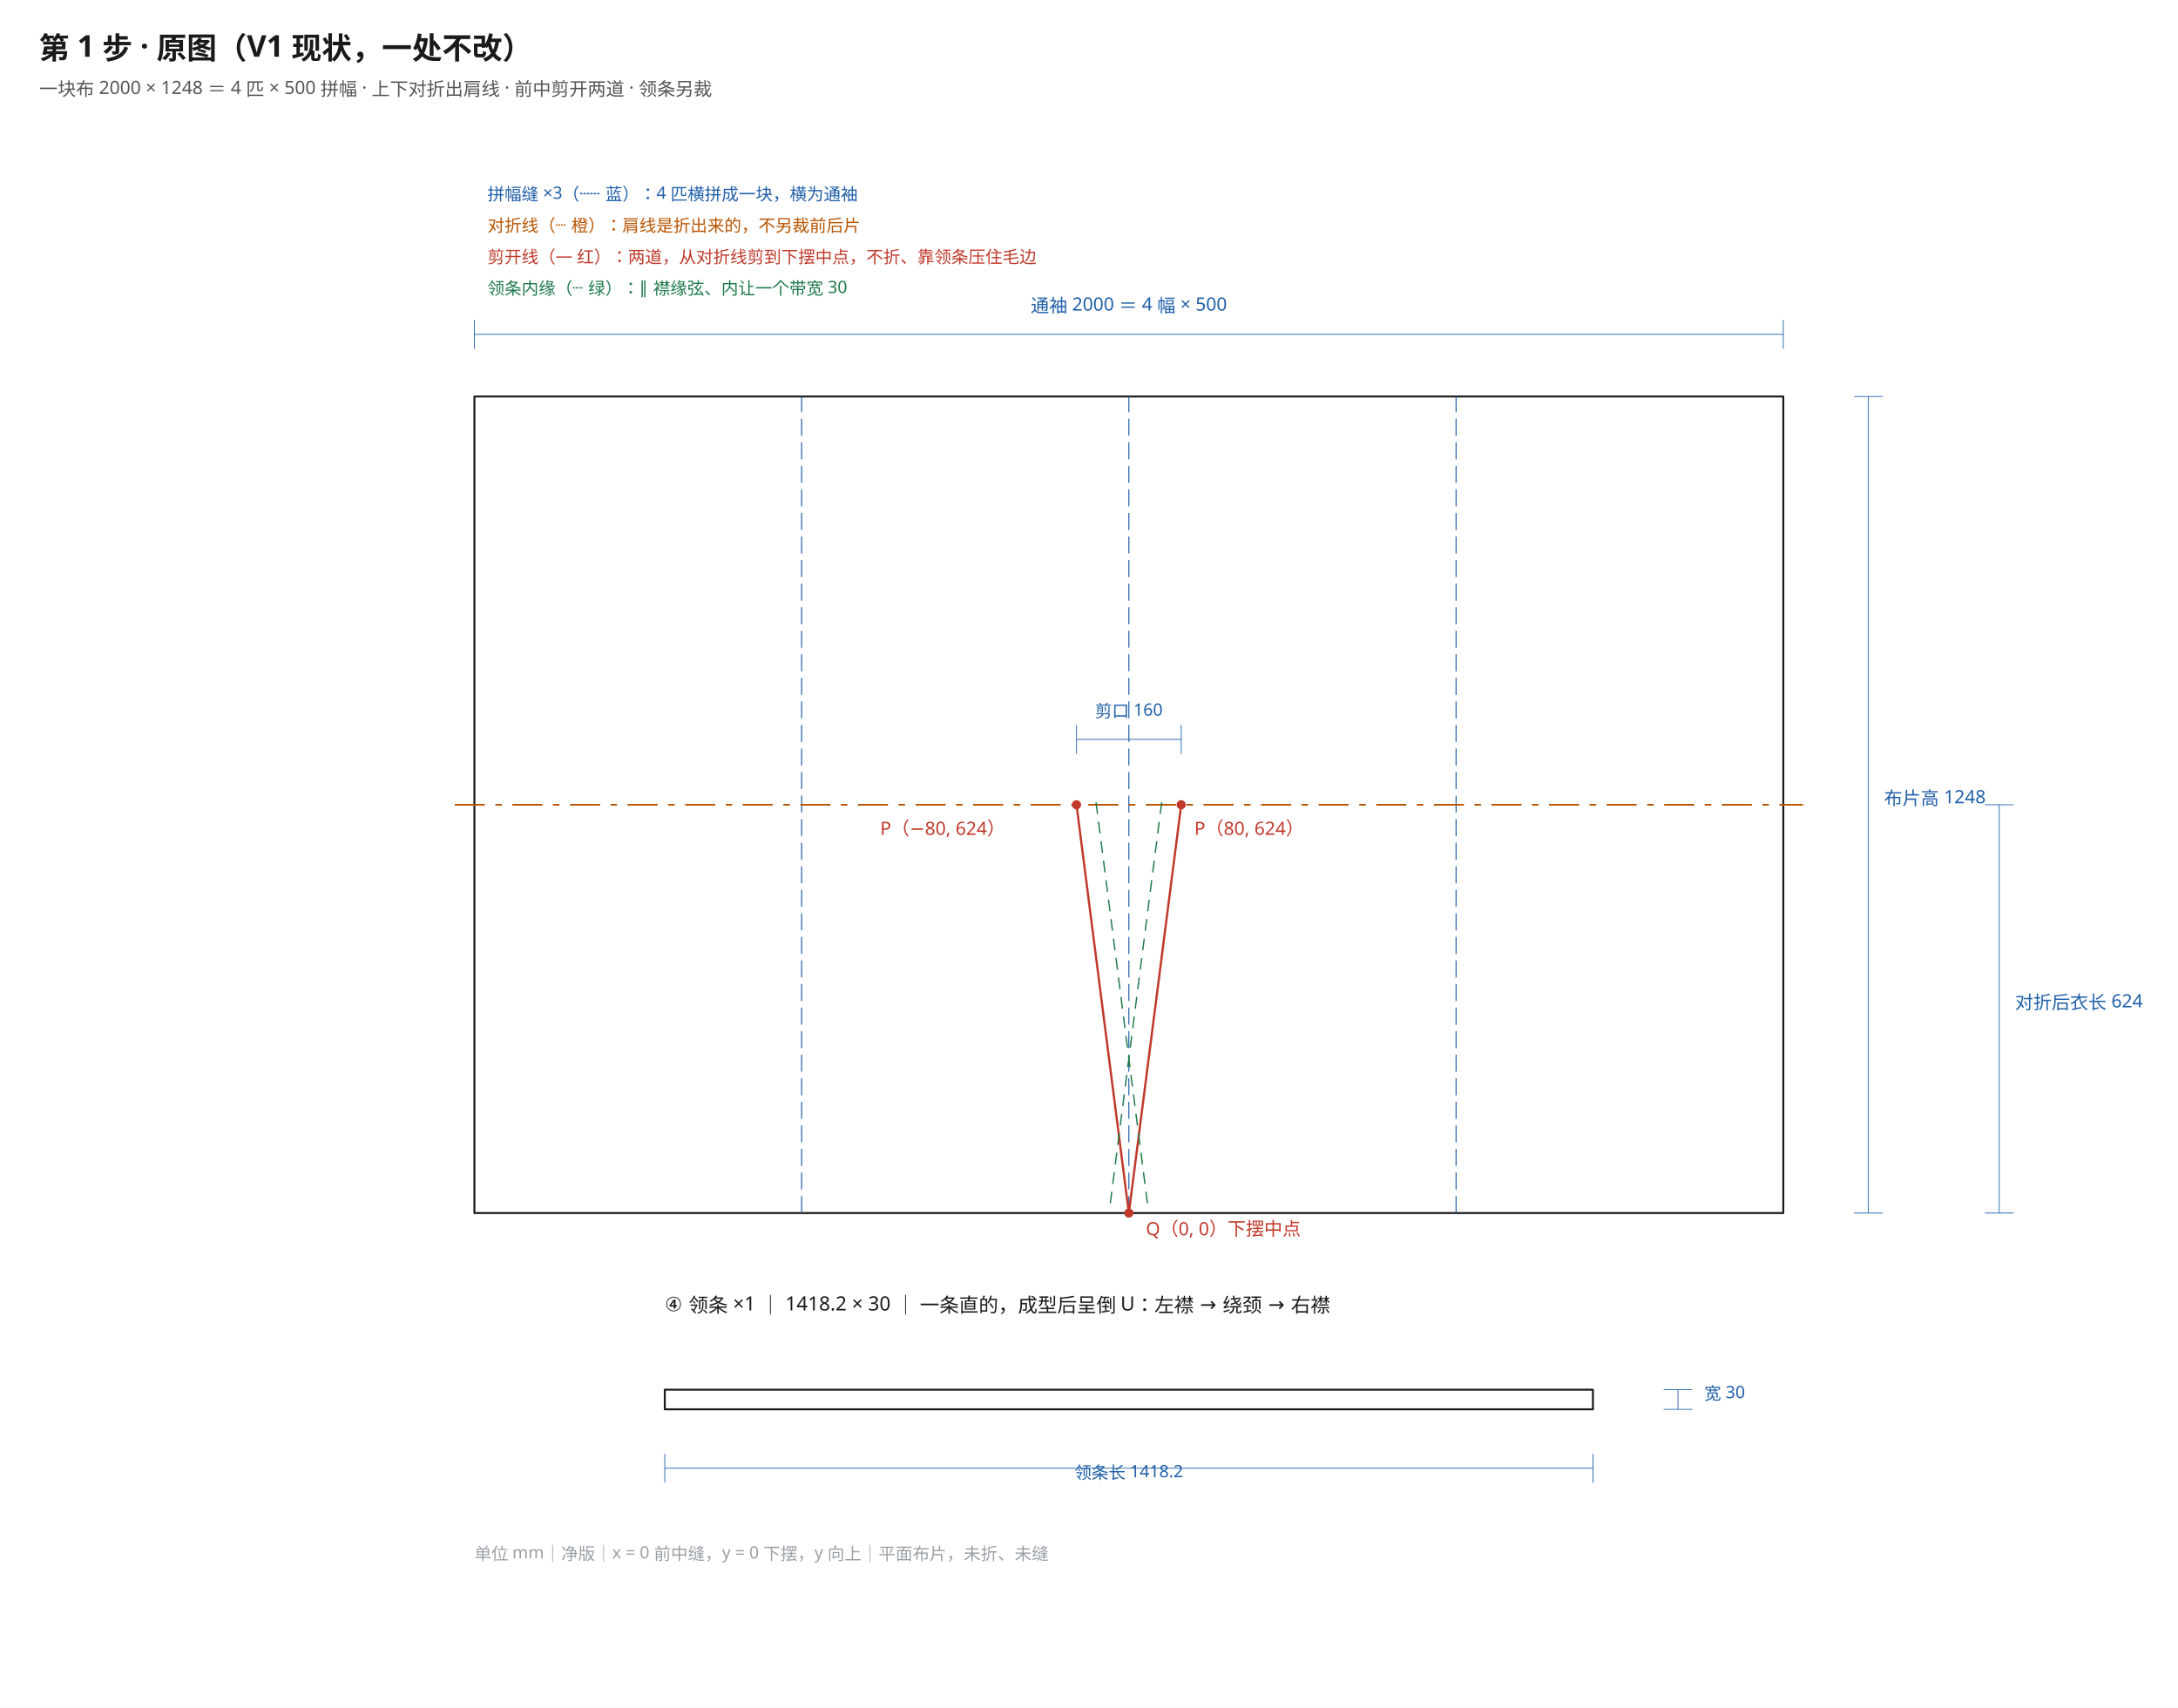
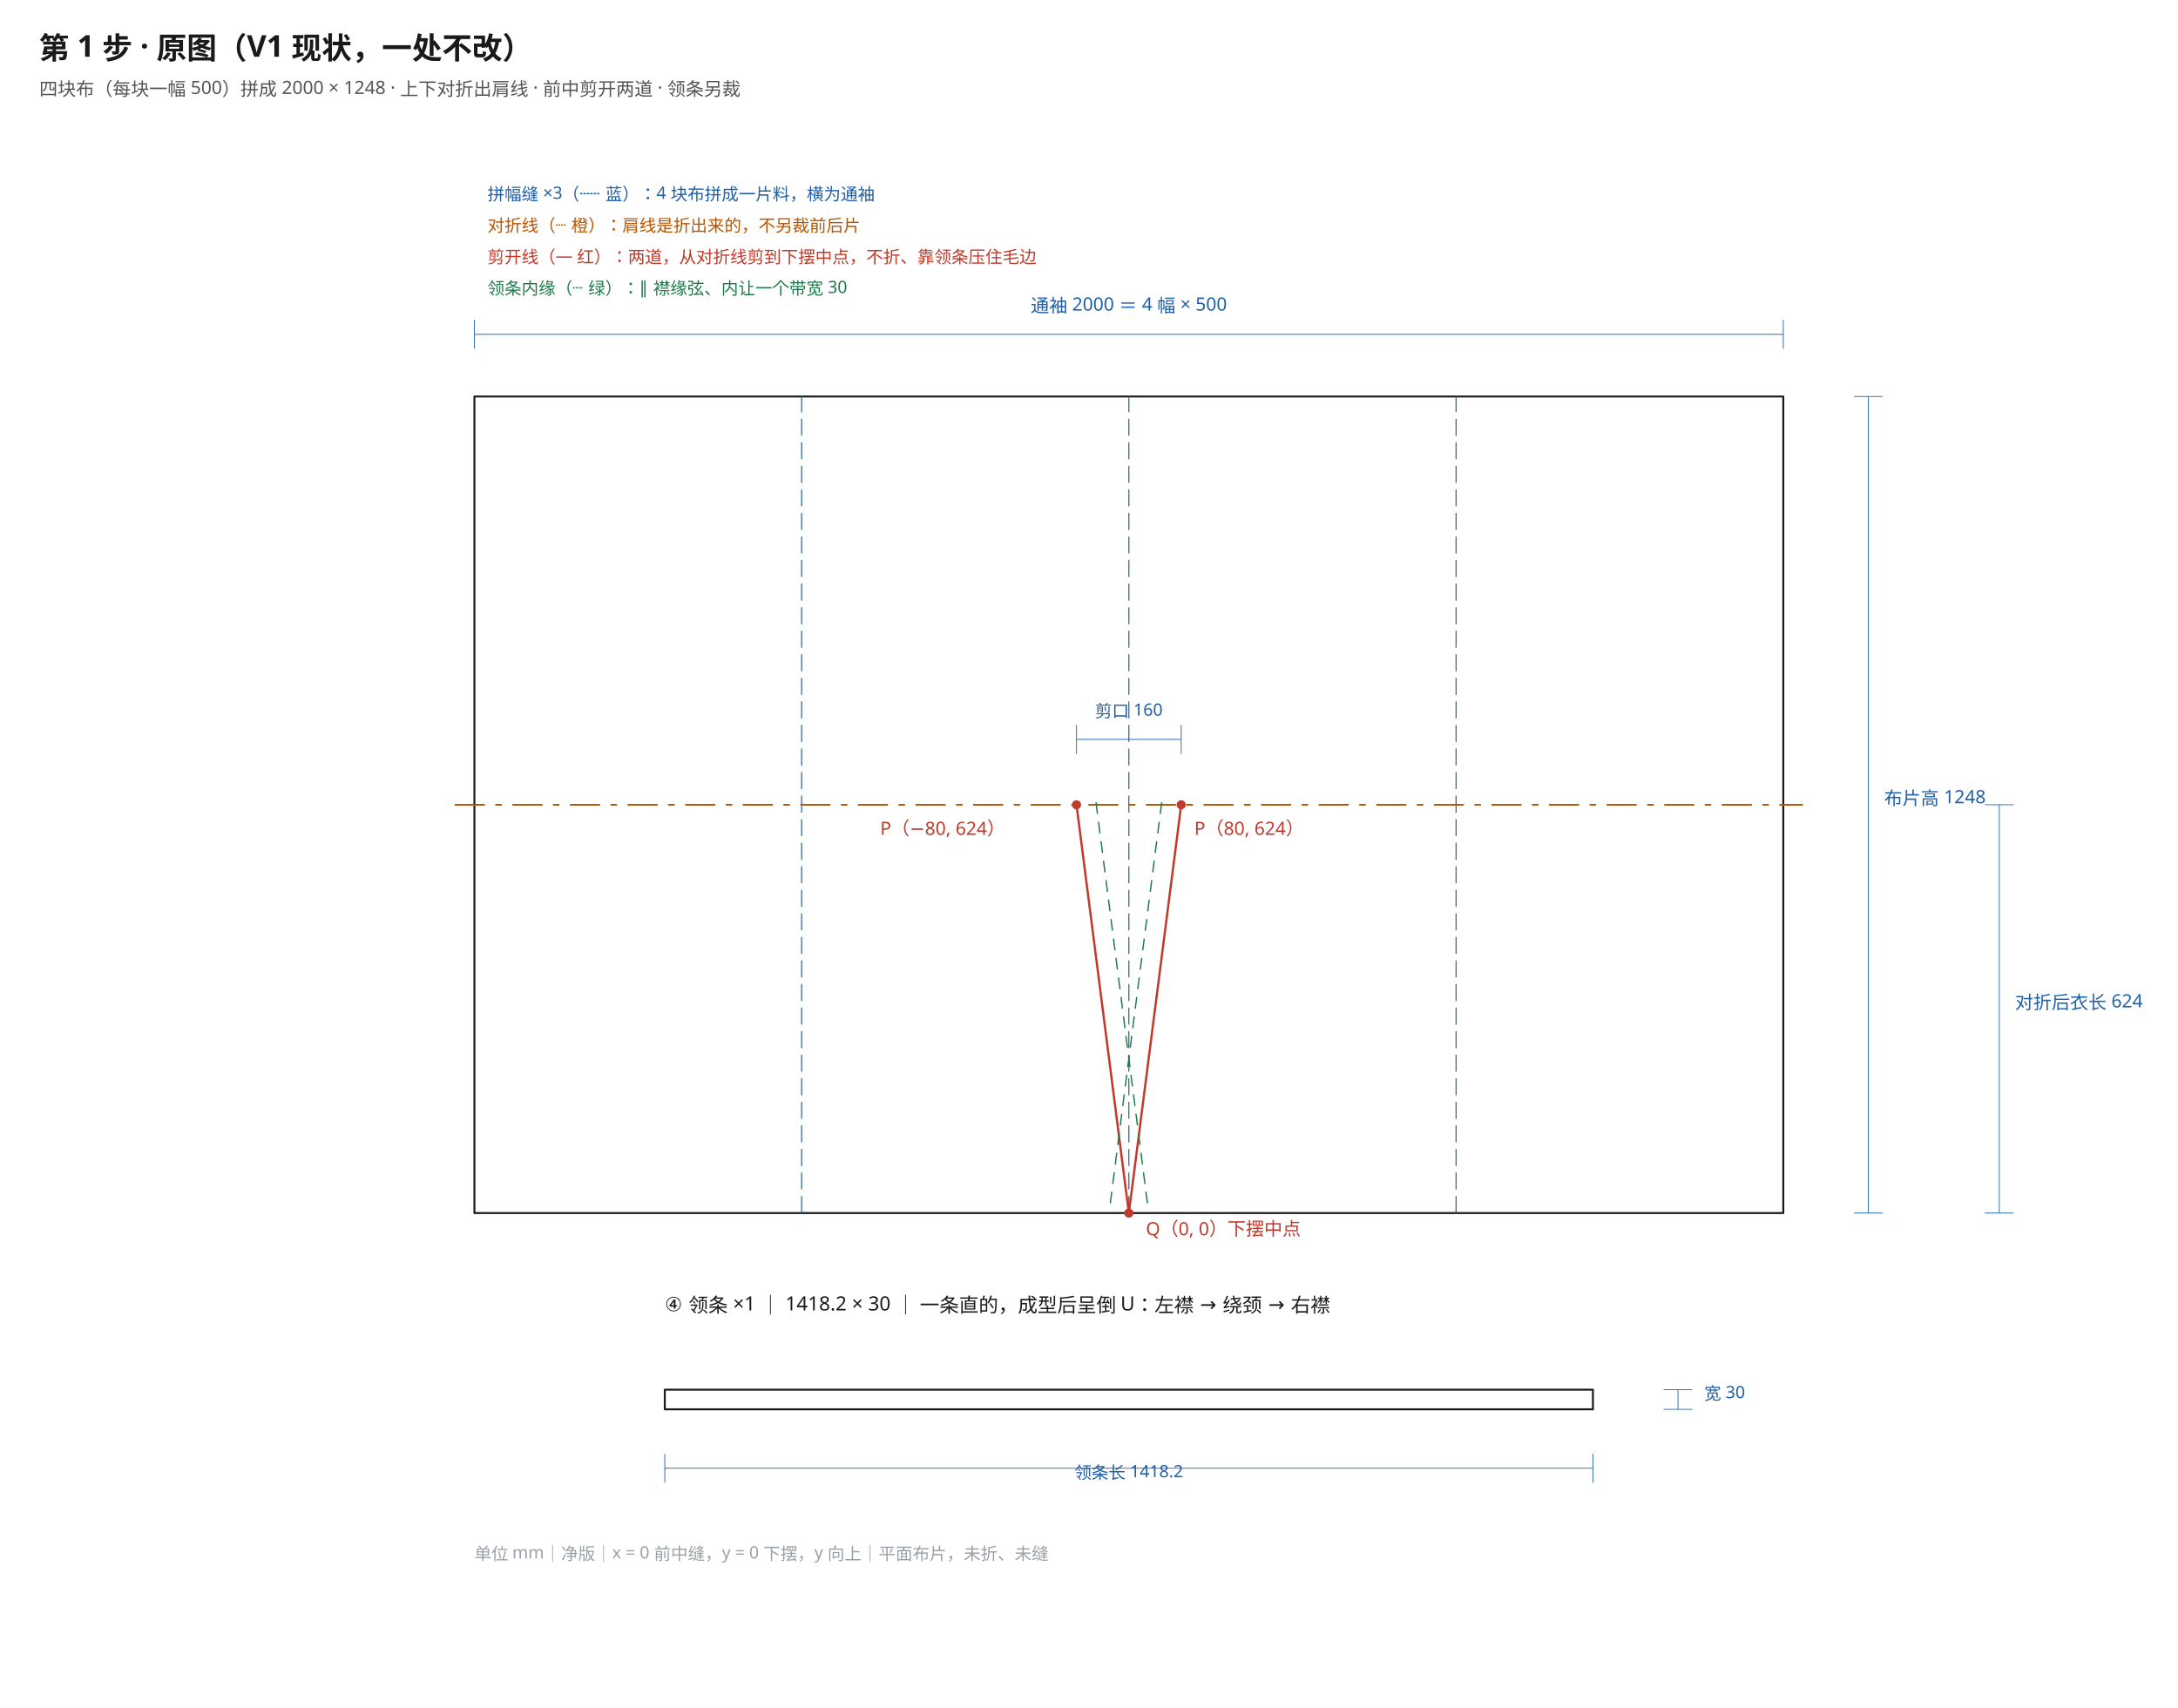
<svg xmlns="http://www.w3.org/2000/svg" width="3328mm" height="2610mm" viewBox="0 0 3328 2610">
  <rect x="0" y="0" width="3328" height="2610" fill="#ffffff" />
  <text x="60" y="90" font-family="sans-serif" font-size="46" font-weight="600" fill="#1a1a1a">第 1 步 · 原图（V1 现状，一处不改）</text>
-   <text x="60" y="146" font-family="sans-serif" font-size="28" fill="#555">一块布 2000 × 1248 ＝ 4 匹 × 500 拼幅 · 上下对折出肩线 · 前中剪开两道 · 领条另裁</text>
+   <text x="60" y="146" font-family="sans-serif" font-size="28" fill="#555">四块布（每块一幅 500）拼成 2000 × 1248 · 上下对折出肩线 · 前中剪开两道 · 领条另裁</text>
  <path d="M 724.9 1854.0 L 2724.9 1854.0 L 2724.9 606.0 L 724.9 606.0 Z" stroke="#1a1a1a" stroke-width="3.0" fill="none" fill-opacity="1.00" stroke-linejoin="round" />
  <path d="M 1224.9 1854.0 L 1224.9 606.0" stroke="#1f5fa8" stroke-width="1.6" fill="none" fill-opacity="1.00" stroke-dasharray="26 10" stroke-linejoin="round" />
  <path d="M 1724.9 1854.0 L 1724.9 606.0" stroke="#1f5fa8" stroke-width="1.6" fill="none" fill-opacity="1.00" stroke-dasharray="26 10" stroke-linejoin="round" />
  <path d="M 2224.9 1854.0 L 2224.9 606.0" stroke="#1f5fa8" stroke-width="1.6" fill="none" fill-opacity="1.00" stroke-dasharray="26 10" stroke-linejoin="round" />
  <path d="M 694.9 1230.0 L 2754.9 1230.0" stroke="#b85400" stroke-width="2.6" fill="none" fill-opacity="1.00" stroke-dasharray="46 16 10 16" stroke-linejoin="round" />
  <path d="M 1644.9 1230.0 L 1724.9 1854.0" stroke="#c0392b" stroke-width="3.4" fill="none" fill-opacity="1.00" stroke-linejoin="round" />
  <path d="M 1804.9 1230.0 L 1724.9 1854.0" stroke="#c0392b" stroke-width="3.4" fill="none" fill-opacity="1.00" stroke-linejoin="round" />
  <path d="M 1674.7 1226.2 L 1754.7 1850.2" stroke="#1e7a4a" stroke-width="2.0" fill="none" fill-opacity="1.00" stroke-dasharray="18 12" stroke-linejoin="round" />
  <path d="M 1775.1 1226.2 L 1695.1 1850.2" stroke="#1e7a4a" stroke-width="2.0" fill="none" fill-opacity="1.00" stroke-dasharray="18 12" stroke-linejoin="round" />
  <path d="M 724.9 511.0 L 2724.9 511.0" stroke="#1f5fa8" stroke-width="1.2" fill="none" fill-opacity="1.00" stroke-linejoin="round" />
  <path d="M 724.9 533.0 L 724.9 489.0" stroke="#1f5fa8" stroke-width="1.2" fill="none" fill-opacity="1.00" stroke-linejoin="round" />
  <path d="M 2724.9 533.0 L 2724.9 489.0" stroke="#1f5fa8" stroke-width="1.2" fill="none" fill-opacity="1.00" stroke-linejoin="round" />
  <path d="M 2854.9 1854.0 L 2854.9 606.0" stroke="#1f5fa8" stroke-width="1.2" fill="none" fill-opacity="1.00" stroke-linejoin="round" />
  <path d="M 2832.9 1854.0 L 2876.9 1854.0" stroke="#1f5fa8" stroke-width="1.2" fill="none" fill-opacity="1.00" stroke-linejoin="round" />
  <path d="M 2832.9 606.0 L 2876.9 606.0" stroke="#1f5fa8" stroke-width="1.2" fill="none" fill-opacity="1.00" stroke-linejoin="round" />
  <path d="M 3054.9 1854.0 L 3054.9 1230.0" stroke="#1f5fa8" stroke-width="1.2" fill="none" fill-opacity="1.00" stroke-linejoin="round" />
  <path d="M 3032.9 1854.0 L 3076.9 1854.0" stroke="#1f5fa8" stroke-width="1.2" fill="none" fill-opacity="1.00" stroke-linejoin="round" />
  <path d="M 3032.9 1230.0 L 3076.9 1230.0" stroke="#1f5fa8" stroke-width="1.2" fill="none" fill-opacity="1.00" stroke-linejoin="round" />
  <path d="M 1644.9 1130.0 L 1804.9 1130.0" stroke="#1f5fa8" stroke-width="1.2" fill="none" fill-opacity="1.00" stroke-linejoin="round" />
  <path d="M 1644.9 1152.0 L 1644.9 1108.0" stroke="#1f5fa8" stroke-width="1.2" fill="none" fill-opacity="1.00" stroke-linejoin="round" />
  <path d="M 1804.9 1152.0 L 1804.9 1108.0" stroke="#1f5fa8" stroke-width="1.2" fill="none" fill-opacity="1.00" stroke-linejoin="round" />
  <path d="M 1015.8 2154.0 L 2434.0 2154.0 L 2434.0 2124.0 L 1015.8 2124.0 Z" stroke="#1a1a1a" stroke-width="3.0" fill="none" fill-opacity="1.00" stroke-linejoin="round" />
  <path d="M 1015.8 2244.0 L 2434.0 2244.0" stroke="#1f5fa8" stroke-width="1.2" fill="none" fill-opacity="1.00" stroke-linejoin="round" />
  <path d="M 1015.8 2266.0 L 1015.8 2222.0" stroke="#1f5fa8" stroke-width="1.2" fill="none" fill-opacity="1.00" stroke-linejoin="round" />
  <path d="M 2434.0 2266.0 L 2434.0 2222.0" stroke="#1f5fa8" stroke-width="1.2" fill="none" fill-opacity="1.00" stroke-linejoin="round" />
  <path d="M 2564.0 2154.0 L 2564.0 2124.0" stroke="#1f5fa8" stroke-width="1.2" fill="none" fill-opacity="1.00" stroke-linejoin="round" />
  <path d="M 2542.0 2154.0 L 2586.0 2154.0" stroke="#1f5fa8" stroke-width="1.2" fill="none" fill-opacity="1.00" stroke-linejoin="round" />
  <path d="M 2542.0 2124.0 L 2586.0 2124.0" stroke="#1f5fa8" stroke-width="1.2" fill="none" fill-opacity="1.00" stroke-linejoin="round" />
  <circle cx="1644.9" cy="1230.0" r="7" fill="#c0392b" />
  <text x="1344.9" y="1276.0" font-family="sans-serif" font-size="28" fill="#c0392b">P（−80, 624）</text>
  <circle cx="1804.9" cy="1230.0" r="7" fill="#c0392b" />
  <text x="1824.9" y="1276.0" font-family="sans-serif" font-size="28" fill="#c0392b">P（80, 624）</text>
  <circle cx="1724.9" cy="1854.0" r="7" fill="#c0392b" />
  <text x="1750.9" y="1888.0" font-family="sans-serif" font-size="28" fill="#c0392b">Q（0, 0）下摆中点</text>
  <text x="1724.9" y="477.0" font-family="sans-serif" font-size="28" fill="#1f5fa8" text-anchor="middle">通袖 2000 ＝ 4 幅 × 500</text>
  <text x="2878.9" y="1230.0" font-family="sans-serif" font-size="28" fill="#1f5fa8" text-anchor="start">布片高 1248</text>
  <text x="3078.9" y="1542.0" font-family="sans-serif" font-size="28" fill="#1f5fa8" text-anchor="start">对折后衣长 624</text>
  <text x="1724.9" y="1096.0" font-family="sans-serif" font-size="26" fill="#1f5fa8" text-anchor="middle">剪口 160</text>
-   <text x="744.9" y="306.0" font-family="sans-serif" font-size="26" fill="#1f5fa8" text-anchor="start">拼幅缝 ×3（┄┄ 蓝）：4 匹横拼成一块，横为通袖</text>
+   <text x="744.9" y="306.0" font-family="sans-serif" font-size="26" fill="#1f5fa8" text-anchor="start">拼幅缝 ×3（┄┄ 蓝）：4 块布拼成一片料，横为通袖</text>
  <text x="744.9" y="354.0" font-family="sans-serif" font-size="26" fill="#b85400" text-anchor="start">对折线（┈ 橙）：肩线是折出来的，不另裁前后片</text>
  <text x="744.9" y="402.0" font-family="sans-serif" font-size="26" fill="#c0392b" text-anchor="start">剪开线（— 红）：两道，从对折线剪到下摆中点，不折、靠领条压住毛边</text>
  <text x="744.9" y="450.0" font-family="sans-serif" font-size="26" fill="#1e7a4a" text-anchor="start">领条内缘（┈ 绿）：∥ 襟缘弦、内让一个带宽 30</text>
  <text x="1015.8" y="2004.0" font-family="sans-serif" font-size="30" fill="#1a1a1a" text-anchor="start">④ 领条 ×1 ｜ 1418.2 × 30 ｜ 一条直的，成型后呈倒 U：左襟 → 绕颈 → 右襟</text>
  <text x="1724.9" y="2260.0" font-family="sans-serif" font-size="26" fill="#1f5fa8" text-anchor="middle">领条长 1418.2</text>
  <text x="2604.0" y="2139.0" font-family="sans-serif" font-size="26" fill="#1f5fa8" text-anchor="start">宽 30</text>
  <text x="724.9" y="2384.0" font-family="sans-serif" font-size="26" fill="#9aa0a6" text-anchor="start">单位 mm｜净版｜x = 0 前中缝，y = 0 下摆，y 向上｜平面布片，未折、未缝</text>
</svg>
